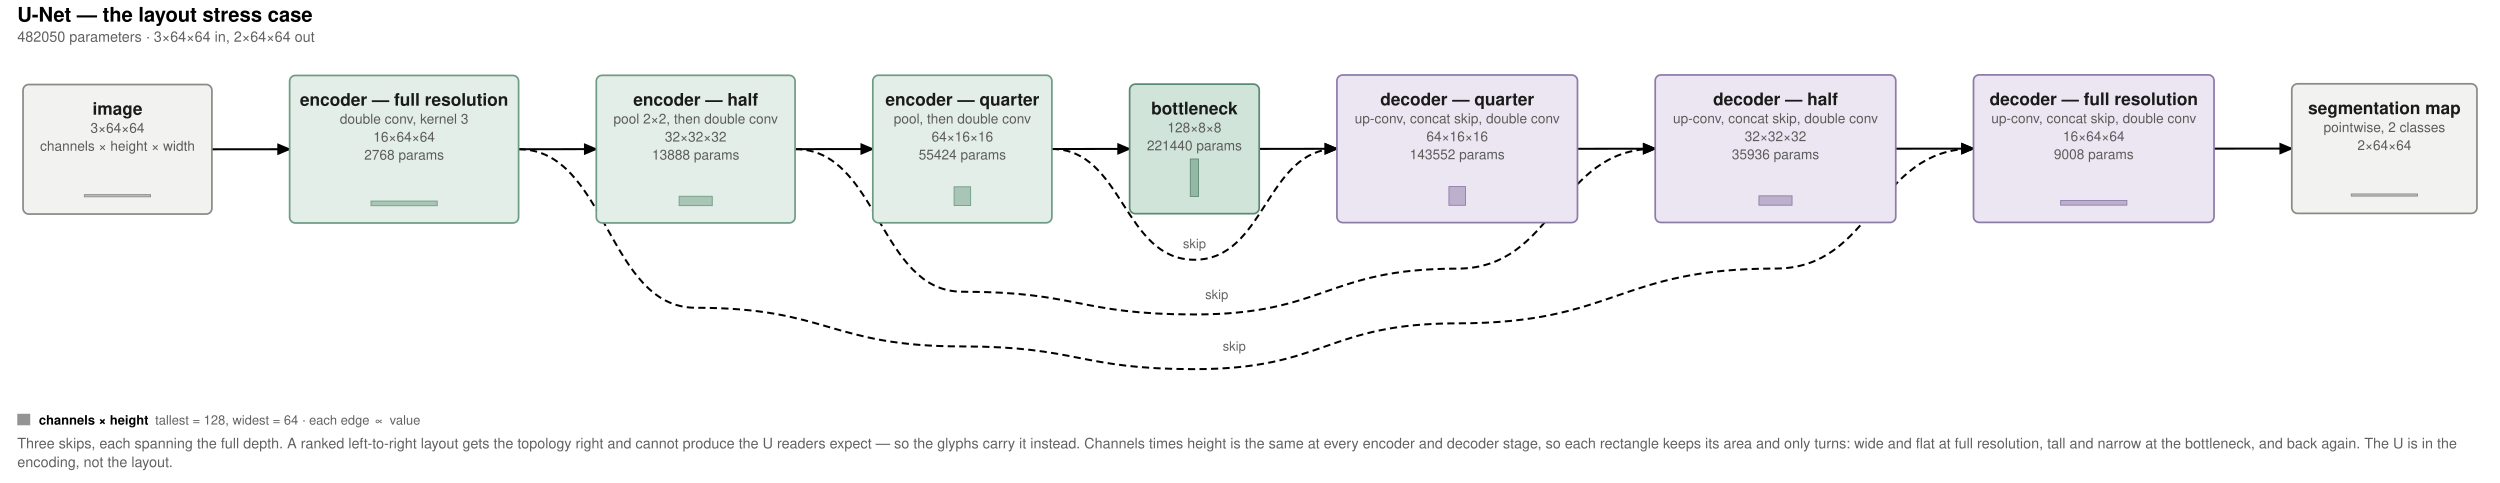
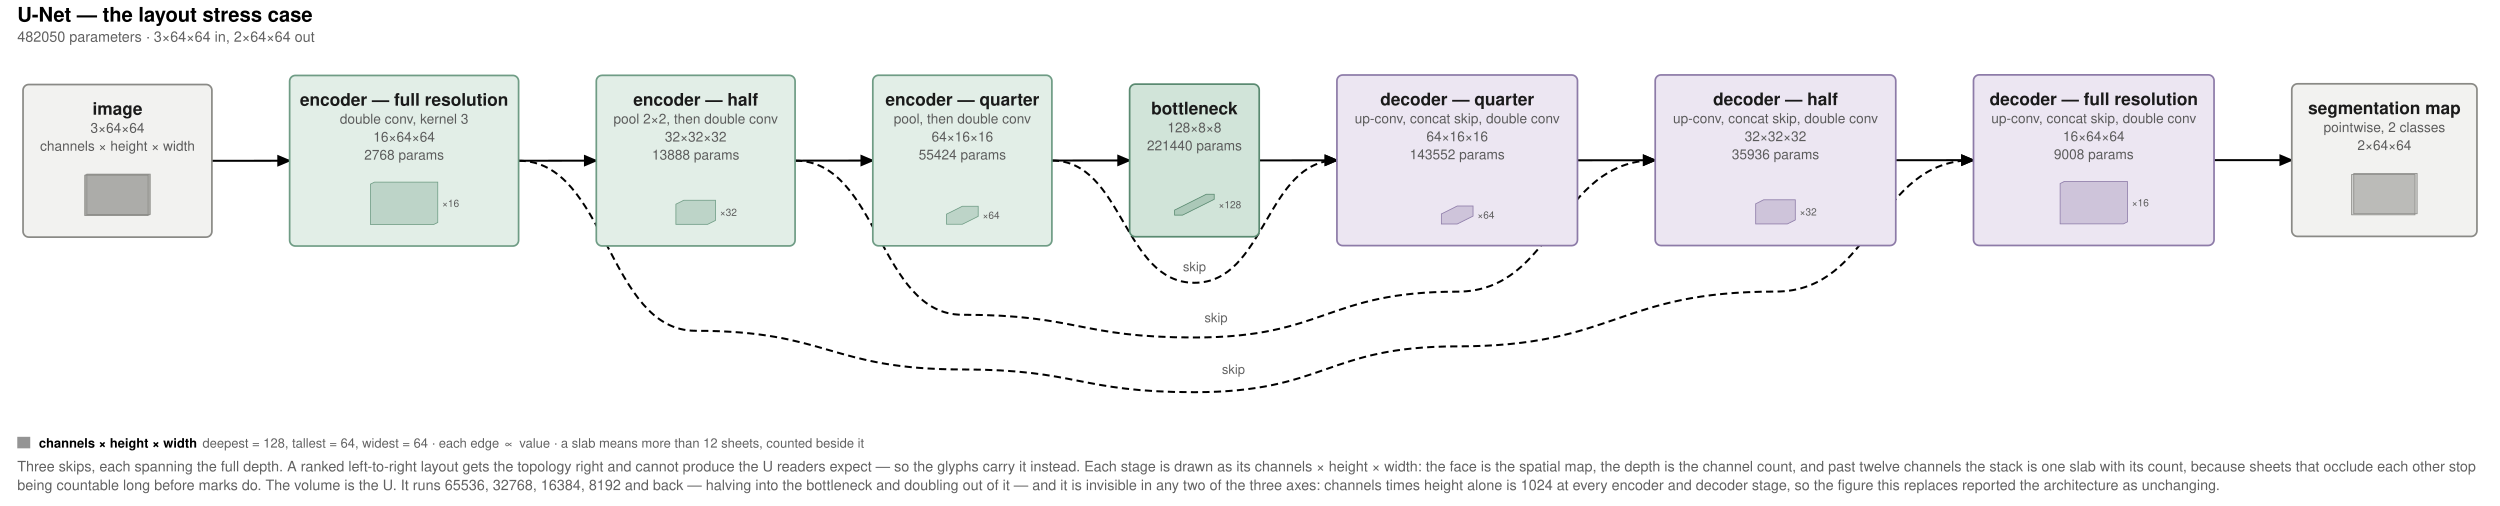
- <svg xmlns="http://www.w3.org/2000/svg" class="draughtsman" role="img" aria-label="U-Net — the layout stress case" viewBox="0 0 1736.65 335.44" width="1736.65" height="335.44">
+ <svg xmlns="http://www.w3.org/2000/svg" class="draughtsman" role="img" aria-label="U-Net — the layout stress case" viewBox="0 0 1736.65 351.44" width="1736.65" height="351.44">
  <defs>
    <marker id="ds-arrow" viewBox="0 0 8 8" refX="7" refY="4" markerWidth="7" markerHeight="7" orient="auto-start-reverse">
      <path d="M0 0.6 L8 4 L0 7.4 Z" style="fill:currentColor" />
    </marker>
  </defs>
  <text class="ds-title" x="12" y="15" style="font-family:Helvetica Neue, Helvetica, Arial, sans-serif;font-size:14px;font-weight:600;fill:currentColor">U-Net — the layout stress case</text>
  <text class="ds-subtitle" x="12" y="29" style="font-family:Helvetica Neue, Helvetica, Arial, sans-serif;font-size:10px;fill:currentColor;opacity:0.62">482050 parameters · 3×64×64 in, 2×64×64 out</text>
  <g class="ds-body" transform="translate(0 36)">
-     <path class="ds-edge ds-edge-solid" data-from="image" data-to="enc1" d="M147.2 67.71 C174.2 67.71 174.2 67.66 201.2 67.66" style="fill:none;stroke:currentColor;stroke-width:1.4" marker-end="url(#ds-arrow)" />
-     <path class="ds-edge ds-edge-dashed" data-from="enc1" data-to="dec1" d="M360.23 67.66 C421.75 67.66 421.75 177.79 483.27 177.79 C575.89 177.79 575.89 204.65 668.51 204.65 C749.11 204.65 749.11 220.44 829.71 220.44 C920.99 220.44 920.99 188.61 1012.26 188.61 C1122.81 188.61 1122.81 150.55 1233.36 150.55 C1302.14 150.55 1302.14 67.25 1370.91 67.25" style="fill:none;stroke:currentColor;stroke-width:1.4;stroke-dasharray:5 3" marker-end="url(#ds-arrow)" />
-     <text class="ds-edge-label" x="857.39" y="207.61" text-anchor="middle" style="font-family:Helvetica Neue, Helvetica, Arial, sans-serif;font-size:9.0px;fill:currentColor;opacity:0.62">skip</text>
-     <path class="ds-edge ds-edge-solid" data-from="enc1" data-to="enc2" d="M360.23 67.66 C387.23 67.66 387.23 67.6 414.23 67.6" style="fill:none;stroke:currentColor;stroke-width:1.4" marker-end="url(#ds-arrow)" />
-     <path class="ds-edge ds-edge-dashed" data-from="enc2" data-to="dec2" d="M552.31 67.6 C610.41 67.6 610.41 166.65 668.51 166.65 C749.11 166.65 749.11 182.44 829.71 182.44 C920.99 182.44 920.99 150.61 1012.26 150.61 C1081.04 150.61 1081.04 67.3 1149.81 67.3" style="fill:none;stroke:currentColor;stroke-width:1.4;stroke-dasharray:5 3" marker-end="url(#ds-arrow)" />
-     <text class="ds-edge-label" x="845.21" y="171.74" text-anchor="middle" style="font-family:Helvetica Neue, Helvetica, Arial, sans-serif;font-size:9.0px;fill:currentColor;opacity:0.62">skip</text>
-     <path class="ds-edge ds-edge-solid" data-from="enc2" data-to="enc3" d="M552.31 67.6 C579.31 67.6 579.31 67.52 606.31 67.52" style="fill:none;stroke:currentColor;stroke-width:1.4" marker-end="url(#ds-arrow)" />
-     <path class="ds-edge ds-edge-dashed" data-from="enc3" data-to="dec3" d="M730.71 67.52 C780.21 67.52 780.21 144.44 829.71 144.44 C879.21 144.44 879.21 67.36 928.71 67.36" style="fill:none;stroke:currentColor;stroke-width:1.4;stroke-dasharray:5 3" marker-end="url(#ds-arrow)" />
-     <text class="ds-edge-label" x="829.75" y="136.41" text-anchor="middle" style="font-family:Helvetica Neue, Helvetica, Arial, sans-serif;font-size:9.0px;fill:currentColor;opacity:0.62">skip</text>
-     <path class="ds-edge ds-edge-solid" data-from="enc3" data-to="bottom" d="M730.71 67.52 C757.71 67.52 757.71 67.44 784.71 67.44" style="fill:none;stroke:currentColor;stroke-width:1.4" marker-end="url(#ds-arrow)" />
-     <path class="ds-edge ds-edge-solid" data-from="bottom" data-to="dec3" d="M874.71 67.44 C901.71 67.44 901.71 67.36 928.71 67.36" style="fill:none;stroke:currentColor;stroke-width:1.4" marker-end="url(#ds-arrow)" />
-     <path class="ds-edge ds-edge-solid" data-from="dec3" data-to="dec2" d="M1095.81 67.36 C1122.81 67.36 1122.81 67.3 1149.81 67.3" style="fill:none;stroke:currentColor;stroke-width:1.4" marker-end="url(#ds-arrow)" />
-     <path class="ds-edge ds-edge-solid" data-from="dec2" data-to="dec1" d="M1316.91 67.3 C1343.91 67.3 1343.91 67.25 1370.91 67.25" style="fill:none;stroke:currentColor;stroke-width:1.4" marker-end="url(#ds-arrow)" />
-     <path class="ds-edge ds-edge-solid" data-from="dec1" data-to="mask" d="M1538.01 67.25 C1565.01 67.25 1565.01 67.23 1592.01 67.23" style="fill:none;stroke:currentColor;stroke-width:1.4" marker-end="url(#ds-arrow)" />
+     <path class="ds-edge ds-edge-solid" data-from="image" data-to="enc1" d="M147.2 75.71 C174.2 75.71 174.2 75.66 201.2 75.66" style="fill:none;stroke:currentColor;stroke-width:1.4" marker-end="url(#ds-arrow)" />
+     <path class="ds-edge ds-edge-dashed" data-from="enc1" data-to="dec1" d="M360.23 75.66 C421.75 75.66 421.75 193.79 483.27 193.79 C575.89 193.79 575.89 220.65 668.51 220.65 C749.11 220.65 749.11 236.44 829.71 236.44 C920.99 236.44 920.99 204.61 1012.26 204.61 C1122.81 204.61 1122.81 166.55 1233.36 166.55 C1302.14 166.55 1302.14 75.25 1370.91 75.25" style="fill:none;stroke:currentColor;stroke-width:1.4;stroke-dasharray:5 3" marker-end="url(#ds-arrow)" />
+     <text class="ds-edge-label" x="856.82" y="223.71" text-anchor="middle" style="font-family:Helvetica Neue, Helvetica, Arial, sans-serif;font-size:9.0px;fill:currentColor;opacity:0.62">skip</text>
+     <path class="ds-edge ds-edge-solid" data-from="enc1" data-to="enc2" d="M360.23 75.66 C387.23 75.66 387.23 75.6 414.23 75.6" style="fill:none;stroke:currentColor;stroke-width:1.4" marker-end="url(#ds-arrow)" />
+     <path class="ds-edge ds-edge-dashed" data-from="enc2" data-to="dec2" d="M552.31 75.6 C610.41 75.6 610.41 182.65 668.51 182.65 C749.11 182.65 749.11 198.44 829.71 198.44 C920.99 198.44 920.99 166.61 1012.26 166.61 C1081.04 166.61 1081.04 75.3 1149.81 75.3" style="fill:none;stroke:currentColor;stroke-width:1.4;stroke-dasharray:5 3" marker-end="url(#ds-arrow)" />
+     <text class="ds-edge-label" x="844.71" y="187.82" text-anchor="middle" style="font-family:Helvetica Neue, Helvetica, Arial, sans-serif;font-size:9.0px;fill:currentColor;opacity:0.62">skip</text>
+     <path class="ds-edge ds-edge-solid" data-from="enc2" data-to="enc3" d="M552.31 75.6 C579.31 75.6 579.31 75.52 606.31 75.52" style="fill:none;stroke:currentColor;stroke-width:1.4" marker-end="url(#ds-arrow)" />
+     <path class="ds-edge ds-edge-dashed" data-from="enc3" data-to="dec3" d="M730.71 75.52 C780.21 75.52 780.21 160.44 829.71 160.44 C879.21 160.44 879.21 75.36 928.71 75.36" style="fill:none;stroke:currentColor;stroke-width:1.4;stroke-dasharray:5 3" marker-end="url(#ds-arrow)" />
+     <text class="ds-edge-label" x="829.75" y="152.41" text-anchor="middle" style="font-family:Helvetica Neue, Helvetica, Arial, sans-serif;font-size:9.0px;fill:currentColor;opacity:0.62">skip</text>
+     <path class="ds-edge ds-edge-solid" data-from="enc3" data-to="bottom" d="M730.71 75.52 C757.71 75.52 757.71 75.44 784.71 75.44" style="fill:none;stroke:currentColor;stroke-width:1.4" marker-end="url(#ds-arrow)" />
+     <path class="ds-edge ds-edge-solid" data-from="bottom" data-to="dec3" d="M874.71 75.44 C901.71 75.44 901.71 75.36 928.71 75.36" style="fill:none;stroke:currentColor;stroke-width:1.4" marker-end="url(#ds-arrow)" />
+     <path class="ds-edge ds-edge-solid" data-from="dec3" data-to="dec2" d="M1095.81 75.36 C1122.81 75.36 1122.81 75.3 1149.81 75.3" style="fill:none;stroke:currentColor;stroke-width:1.4" marker-end="url(#ds-arrow)" />
+     <path class="ds-edge ds-edge-solid" data-from="dec2" data-to="dec1" d="M1316.91 75.3 C1343.91 75.3 1343.91 75.25 1370.91 75.25" style="fill:none;stroke:currentColor;stroke-width:1.4" marker-end="url(#ds-arrow)" />
+     <path class="ds-edge ds-edge-solid" data-from="dec1" data-to="mask" d="M1538.01 75.25 C1565.01 75.25 1565.01 75.23 1592.01 75.23" style="fill:none;stroke:currentColor;stroke-width:1.4" marker-end="url(#ds-arrow)" />
    <g class="ds-stage ds-kind-input" data-stage="image">
-       <rect x="16" y="22.71" width="131.2" height="90" rx="4" style="fill:#f2f2f0;stroke:#8a8a86;stroke-width:1.2" />
+       <rect x="16" y="22.71" width="131.2" height="106" rx="4" style="fill:#f2f2f0;stroke:#8a8a86;stroke-width:1.2" />
      <text x="81.6" y="43.71" text-anchor="middle" style="font-family:Helvetica Neue, Helvetica, Arial, sans-serif;font-size:12.0px;font-weight:600;fill:#1a1a1a">image</text>
      <text x="81.6" y="56.21" text-anchor="middle" style="font-family:Helvetica Neue, Helvetica, Arial, sans-serif;font-size:9.5px;fill:#5b5b5b">3×64×64</text>
      <text x="81.6" y="68.71" text-anchor="middle" style="font-family:Helvetica Neue, Helvetica, Arial, sans-serif;font-size:9.5px;fill:#5b5b5b">channels × height × width</text>
-       <rect class="ds-glyph" x="58.6" y="99.21" width="46" height="1.5" style="fill:#8a8a86;fill-opacity:0.5;stroke:#8a8a86;stroke-width:0.6" />
+       <rect class="ds-sheet" x="60.35" y="84.96" width="44" height="28" style="fill:#8a8a86;fill-opacity:0.32;stroke:#8a8a86;stroke-width:0.55" />
+       <rect class="ds-sheet" x="59.6" y="85.34" width="44" height="28" style="fill:#8a8a86;fill-opacity:0.32;stroke:#8a8a86;stroke-width:0.55" />
+       <rect class="ds-sheet" x="58.85" y="85.71" width="44" height="28" style="fill:#8a8a86;fill-opacity:0.32;stroke:#8a8a86;stroke-width:0.55" />
    </g>
    <g class="ds-stage ds-kind-conv" data-stage="enc1">
-       <rect x="201.2" y="16.41" width="159.04" height="102.5" rx="4" style="fill:#e2eee7;stroke:#6f9c85;stroke-width:1.2" />
+       <rect x="201.2" y="16.41" width="159.04" height="118.5" rx="4" style="fill:#e2eee7;stroke:#6f9c85;stroke-width:1.2" />
      <text x="280.72" y="37.41" text-anchor="middle" style="font-family:Helvetica Neue, Helvetica, Arial, sans-serif;font-size:12.0px;font-weight:600;fill:#1a1a1a">encoder — full resolution</text>
      <text x="280.72" y="49.91" text-anchor="middle" style="font-family:Helvetica Neue, Helvetica, Arial, sans-serif;font-size:9.5px;fill:#5b5b5b">double conv, kernel 3</text>
      <text x="280.72" y="62.41" text-anchor="middle" style="font-family:Helvetica Neue, Helvetica, Arial, sans-serif;font-size:9.5px;fill:#5b5b5b">16×64×64</text>
      <text x="280.72" y="74.91" text-anchor="middle" style="font-family:Helvetica Neue, Helvetica, Arial, sans-serif;font-size:9.5px;fill:#5b5b5b">2768 params</text>
-       <rect class="ds-glyph" x="257.72" y="103.66" width="46" height="3.25" style="fill:#6f9c85;fill-opacity:0.5;stroke:#6f9c85;stroke-width:0.6" />
+       <polygon class="ds-sheet" points="257.34,91.91 260.09,90.54 304.09,90.54 304.09,118.54 301.34,119.91 257.34,119.91" style="fill:#6f9c85;fill-opacity:0.32;stroke:#6f9c85;stroke-width:0.55" />
+       <text x="307.09" y="107.73" style="font-family:Helvetica Neue, Helvetica, Arial, sans-serif;font-size:7.0px;fill:#5b5b5b">×16</text>
    </g>
    <g class="ds-stage ds-kind-conv" data-stage="enc2">
-       <rect x="414.23" y="16.35" width="138.08" height="102.5" rx="4" style="fill:#e2eee7;stroke:#6f9c85;stroke-width:1.2" />
+       <rect x="414.23" y="16.35" width="138.08" height="118.5" rx="4" style="fill:#e2eee7;stroke:#6f9c85;stroke-width:1.2" />
      <text x="483.27" y="37.35" text-anchor="middle" style="font-family:Helvetica Neue, Helvetica, Arial, sans-serif;font-size:12.0px;font-weight:600;fill:#1a1a1a">encoder — half</text>
      <text x="483.27" y="49.85" text-anchor="middle" style="font-family:Helvetica Neue, Helvetica, Arial, sans-serif;font-size:9.5px;fill:#5b5b5b">pool 2×2, then double conv</text>
      <text x="483.27" y="62.35" text-anchor="middle" style="font-family:Helvetica Neue, Helvetica, Arial, sans-serif;font-size:9.5px;fill:#5b5b5b">32×32×32</text>
      <text x="483.27" y="74.85" text-anchor="middle" style="font-family:Helvetica Neue, Helvetica, Arial, sans-serif;font-size:9.5px;fill:#5b5b5b">13888 params</text>
-       <rect class="ds-glyph" x="471.77" y="100.35" width="23" height="6.5" style="fill:#6f9c85;fill-opacity:0.5;stroke:#6f9c85;stroke-width:0.6" />
+       <polygon class="ds-sheet" points="469.52,105.85 475.02,103.1 497.02,103.1 497.02,117.1 491.52,119.85 469.52,119.85" style="fill:#6f9c85;fill-opacity:0.32;stroke:#6f9c85;stroke-width:0.55" />
+       <text x="500.02" y="113.97" style="font-family:Helvetica Neue, Helvetica, Arial, sans-serif;font-size:7.0px;fill:#5b5b5b">×32</text>
    </g>
    <g class="ds-stage ds-kind-conv" data-stage="enc3">
-       <rect x="606.31" y="16.27" width="124.4" height="102.5" rx="4" style="fill:#e2eee7;stroke:#6f9c85;stroke-width:1.2" />
+       <rect x="606.31" y="16.27" width="124.4" height="118.5" rx="4" style="fill:#e2eee7;stroke:#6f9c85;stroke-width:1.2" />
      <text x="668.51" y="37.27" text-anchor="middle" style="font-family:Helvetica Neue, Helvetica, Arial, sans-serif;font-size:12.0px;font-weight:600;fill:#1a1a1a">encoder — quarter</text>
      <text x="668.51" y="49.77" text-anchor="middle" style="font-family:Helvetica Neue, Helvetica, Arial, sans-serif;font-size:9.5px;fill:#5b5b5b">pool, then double conv</text>
      <text x="668.51" y="62.27" text-anchor="middle" style="font-family:Helvetica Neue, Helvetica, Arial, sans-serif;font-size:9.5px;fill:#5b5b5b">64×16×16</text>
      <text x="668.51" y="74.77" text-anchor="middle" style="font-family:Helvetica Neue, Helvetica, Arial, sans-serif;font-size:9.5px;fill:#5b5b5b">55424 params</text>
-       <rect class="ds-glyph" x="662.76" y="93.77" width="11.5" height="13" style="fill:#6f9c85;fill-opacity:0.5;stroke:#6f9c85;stroke-width:0.6" />
+       <polygon class="ds-sheet" points="657.51,112.77 668.51,107.27 679.51,107.27 679.51,114.27 668.51,119.77 657.51,119.77" style="fill:#6f9c85;fill-opacity:0.32;stroke:#6f9c85;stroke-width:0.55" />
+       <text x="682.51" y="116.02" style="font-family:Helvetica Neue, Helvetica, Arial, sans-serif;font-size:7.0px;fill:#5b5b5b">×64</text>
    </g>
    <g class="ds-stage ds-kind-stack" data-stage="bottom">
-       <rect x="784.71" y="22.44" width="90.01" height="90" rx="4" style="fill:#d1e4d9;stroke:#5a8a71;stroke-width:1.2" />
+       <rect x="784.71" y="22.44" width="90.01" height="106" rx="4" style="fill:#d1e4d9;stroke:#5a8a71;stroke-width:1.2" />
      <text x="829.71" y="43.44" text-anchor="middle" style="font-family:Helvetica Neue, Helvetica, Arial, sans-serif;font-size:12.0px;font-weight:600;fill:#1a1a1a">bottleneck</text>
      <text x="829.71" y="55.94" text-anchor="middle" style="font-family:Helvetica Neue, Helvetica, Arial, sans-serif;font-size:9.5px;fill:#5b5b5b">128×8×8</text>
      <text x="829.71" y="68.44" text-anchor="middle" style="font-family:Helvetica Neue, Helvetica, Arial, sans-serif;font-size:9.5px;fill:#5b5b5b">221440 params</text>
-       <rect class="ds-glyph" x="826.84" y="74.44" width="5.75" height="26" style="fill:#5a8a71;fill-opacity:0.5;stroke:#5a8a71;stroke-width:0.6" />
+       <polygon class="ds-sheet" points="815.96,109.94 837.96,98.94 843.46,98.94 843.46,102.44 821.46,113.44 815.96,113.44" style="fill:#5a8a71;fill-opacity:0.32;stroke:#5a8a71;stroke-width:0.55" />
+       <text x="846.46" y="108.69" style="font-family:Helvetica Neue, Helvetica, Arial, sans-serif;font-size:7.0px;fill:#5b5b5b">×128</text>
    </g>
    <g class="ds-stage ds-kind-concat" data-stage="dec3">
-       <rect x="928.71" y="16.11" width="167.1" height="102.5" rx="4" style="fill:#ece6f2;stroke:#8d7ba8;stroke-width:1.2" />
+       <rect x="928.71" y="16.11" width="167.1" height="118.5" rx="4" style="fill:#ece6f2;stroke:#8d7ba8;stroke-width:1.2" />
      <text x="1012.26" y="37.11" text-anchor="middle" style="font-family:Helvetica Neue, Helvetica, Arial, sans-serif;font-size:12.0px;font-weight:600;fill:#1a1a1a">decoder — quarter</text>
      <text x="1012.26" y="49.61" text-anchor="middle" style="font-family:Helvetica Neue, Helvetica, Arial, sans-serif;font-size:9.5px;fill:#5b5b5b">up-conv, concat skip, double conv</text>
      <text x="1012.26" y="62.11" text-anchor="middle" style="font-family:Helvetica Neue, Helvetica, Arial, sans-serif;font-size:9.5px;fill:#5b5b5b">64×16×16</text>
      <text x="1012.26" y="74.61" text-anchor="middle" style="font-family:Helvetica Neue, Helvetica, Arial, sans-serif;font-size:9.5px;fill:#5b5b5b">143552 params</text>
-       <rect class="ds-glyph" x="1006.51" y="93.61" width="11.5" height="13" style="fill:#8d7ba8;fill-opacity:0.5;stroke:#8d7ba8;stroke-width:0.6" />
+       <polygon class="ds-sheet" points="1001.26,112.61 1012.26,107.11 1023.26,107.11 1023.26,114.11 1012.26,119.61 1001.26,119.61" style="fill:#8d7ba8;fill-opacity:0.32;stroke:#8d7ba8;stroke-width:0.55" />
+       <text x="1026.26" y="115.86" style="font-family:Helvetica Neue, Helvetica, Arial, sans-serif;font-size:7.0px;fill:#5b5b5b">×64</text>
    </g>
    <g class="ds-stage ds-kind-concat" data-stage="dec2">
-       <rect x="1149.81" y="16.05" width="167.1" height="102.5" rx="4" style="fill:#ece6f2;stroke:#8d7ba8;stroke-width:1.2" />
+       <rect x="1149.81" y="16.05" width="167.1" height="118.5" rx="4" style="fill:#ece6f2;stroke:#8d7ba8;stroke-width:1.2" />
      <text x="1233.36" y="37.05" text-anchor="middle" style="font-family:Helvetica Neue, Helvetica, Arial, sans-serif;font-size:12.0px;font-weight:600;fill:#1a1a1a">decoder — half</text>
      <text x="1233.36" y="49.55" text-anchor="middle" style="font-family:Helvetica Neue, Helvetica, Arial, sans-serif;font-size:9.5px;fill:#5b5b5b">up-conv, concat skip, double conv</text>
      <text x="1233.36" y="62.05" text-anchor="middle" style="font-family:Helvetica Neue, Helvetica, Arial, sans-serif;font-size:9.5px;fill:#5b5b5b">32×32×32</text>
      <text x="1233.36" y="74.55" text-anchor="middle" style="font-family:Helvetica Neue, Helvetica, Arial, sans-serif;font-size:9.5px;fill:#5b5b5b">35936 params</text>
-       <rect class="ds-glyph" x="1221.86" y="100.05" width="23" height="6.5" style="fill:#8d7ba8;fill-opacity:0.5;stroke:#8d7ba8;stroke-width:0.6" />
+       <polygon class="ds-sheet" points="1219.61,105.55 1225.11,102.8 1247.11,102.8 1247.11,116.8 1241.61,119.55 1219.61,119.55" style="fill:#8d7ba8;fill-opacity:0.32;stroke:#8d7ba8;stroke-width:0.55" />
+       <text x="1250.11" y="113.67" style="font-family:Helvetica Neue, Helvetica, Arial, sans-serif;font-size:7.0px;fill:#5b5b5b">×32</text>
    </g>
    <g class="ds-stage ds-kind-concat" data-stage="dec1">
-       <rect x="1370.91" y="16" width="167.1" height="102.5" rx="4" style="fill:#ece6f2;stroke:#8d7ba8;stroke-width:1.2" />
+       <rect x="1370.91" y="16" width="167.1" height="118.5" rx="4" style="fill:#ece6f2;stroke:#8d7ba8;stroke-width:1.2" />
      <text x="1454.46" y="37" text-anchor="middle" style="font-family:Helvetica Neue, Helvetica, Arial, sans-serif;font-size:12.0px;font-weight:600;fill:#1a1a1a">decoder — full resolution</text>
      <text x="1454.46" y="49.5" text-anchor="middle" style="font-family:Helvetica Neue, Helvetica, Arial, sans-serif;font-size:9.5px;fill:#5b5b5b">up-conv, concat skip, double conv</text>
      <text x="1454.46" y="62" text-anchor="middle" style="font-family:Helvetica Neue, Helvetica, Arial, sans-serif;font-size:9.5px;fill:#5b5b5b">16×64×64</text>
      <text x="1454.46" y="74.5" text-anchor="middle" style="font-family:Helvetica Neue, Helvetica, Arial, sans-serif;font-size:9.5px;fill:#5b5b5b">9008 params</text>
-       <rect class="ds-glyph" x="1431.46" y="103.25" width="46" height="3.25" style="fill:#8d7ba8;fill-opacity:0.5;stroke:#8d7ba8;stroke-width:0.6" />
+       <polygon class="ds-sheet" points="1431.09,91.5 1433.84,90.12 1477.84,90.12 1477.84,118.12 1475.09,119.5 1431.09,119.5" style="fill:#8d7ba8;fill-opacity:0.32;stroke:#8d7ba8;stroke-width:0.55" />
+       <text x="1480.84" y="107.31" style="font-family:Helvetica Neue, Helvetica, Arial, sans-serif;font-size:7.0px;fill:#5b5b5b">×16</text>
    </g>
    <g class="ds-stage ds-kind-output" data-stage="mask">
-       <rect x="1592.01" y="22.23" width="128.63" height="90" rx="4" style="fill:#f2f2f0;stroke:#8a8a86;stroke-width:1.2" />
+       <rect x="1592.01" y="22.23" width="128.63" height="106" rx="4" style="fill:#f2f2f0;stroke:#8a8a86;stroke-width:1.2" />
      <text x="1656.33" y="43.23" text-anchor="middle" style="font-family:Helvetica Neue, Helvetica, Arial, sans-serif;font-size:12.0px;font-weight:600;fill:#1a1a1a">segmentation map</text>
      <text x="1656.33" y="55.73" text-anchor="middle" style="font-family:Helvetica Neue, Helvetica, Arial, sans-serif;font-size:9.5px;fill:#5b5b5b">pointwise, 2 classes</text>
      <text x="1656.33" y="68.23" text-anchor="middle" style="font-family:Helvetica Neue, Helvetica, Arial, sans-serif;font-size:9.5px;fill:#5b5b5b">2×64×64</text>
-       <rect class="ds-glyph" x="1633.33" y="98.73" width="46" height="1.5" style="fill:#8a8a86;fill-opacity:0.5;stroke:#8a8a86;stroke-width:0.6" />
+       <rect class="ds-sheet" x="1635.08" y="84.48" width="44" height="28" style="fill:#8a8a86;fill-opacity:0.32;stroke:#8a8a86;stroke-width:0.55" />
+       <rect class="ds-sheet" x="1633.58" y="85.23" width="44" height="28" style="fill:#8a8a86;fill-opacity:0.32;stroke:#8a8a86;stroke-width:0.55" />
    </g>
  </g>
  <g class="ds-legend">
-     <rect class="ds-legend-glyph" x="12" y="287.44" width="9" height="8" style="fill:currentColor;fill-opacity:0.42" />
-     <text class="ds-legend-label" x="27" y="294.94" style="font-family:Helvetica Neue, Helvetica, Arial, sans-serif;font-size:9.0px;font-weight:600;fill:currentColor">channels × height</text>
-     <text class="ds-legend-share" x="107.78" y="294.94" style="font-family:Helvetica Neue, Helvetica, Arial, sans-serif;font-size:9.0px;fill:currentColor;opacity:0.62">tallest = 128, widest = 64 · each edge ∝ value</text>
+     <rect class="ds-legend-glyph" x="12" y="303.44" width="9" height="8" style="fill:currentColor;fill-opacity:0.42" />
+     <text class="ds-legend-label" x="27" y="310.94" style="font-family:Helvetica Neue, Helvetica, Arial, sans-serif;font-size:9.0px;font-weight:600;fill:currentColor">channels × height × width</text>
+     <text class="ds-legend-share" x="140.65" y="310.94" style="font-family:Helvetica Neue, Helvetica, Arial, sans-serif;font-size:9.0px;fill:currentColor;opacity:0.62">deepest = 128, tallest = 64, widest = 64 · each edge ∝ value · a slab means more than 12 sheets, counted beside it</text>
  </g>
-   <text class="ds-caption" x="12" y="311.44" style="font-family:Helvetica Neue, Helvetica, Arial, sans-serif;font-size:10.0px;fill:currentColor;opacity:0.62">Three skips, each spanning the full depth. A ranked left-to-right layout gets the topology right and cannot produce the U readers expect — so the glyphs carry it instead. Channels times height is the same at every encoder and decoder stage, so each rectangle keeps its area and only turns: wide and flat at full resolution, tall and narrow at the bottleneck, and back again. The U is in the</text>
-   <text class="ds-caption" x="12" y="324.44" style="font-family:Helvetica Neue, Helvetica, Arial, sans-serif;font-size:10.0px;fill:currentColor;opacity:0.62">encoding, not the layout.</text>
+   <text class="ds-caption" x="12" y="327.44" style="font-family:Helvetica Neue, Helvetica, Arial, sans-serif;font-size:10.0px;fill:currentColor;opacity:0.62">Three skips, each spanning the full depth. A ranked left-to-right layout gets the topology right and cannot produce the U readers expect — so the glyphs carry it instead. Each stage is drawn as its channels × height × width: the face is the spatial map, the depth is the channel count, and past twelve channels the stack is one slab with its count, because sheets that occlude each other stop</text>
+   <text class="ds-caption" x="12" y="340.44" style="font-family:Helvetica Neue, Helvetica, Arial, sans-serif;font-size:10.0px;fill:currentColor;opacity:0.62">being countable long before marks do. The volume is the U. It runs 65536, 32768, 16384, 8192 and back — halving into the bottleneck and doubling out of it — and it is invisible in any two of the three axes: channels times height alone is 1024 at every encoder and decoder stage, so the figure this replaces reported the architecture as unchanging.</text>
</svg>
